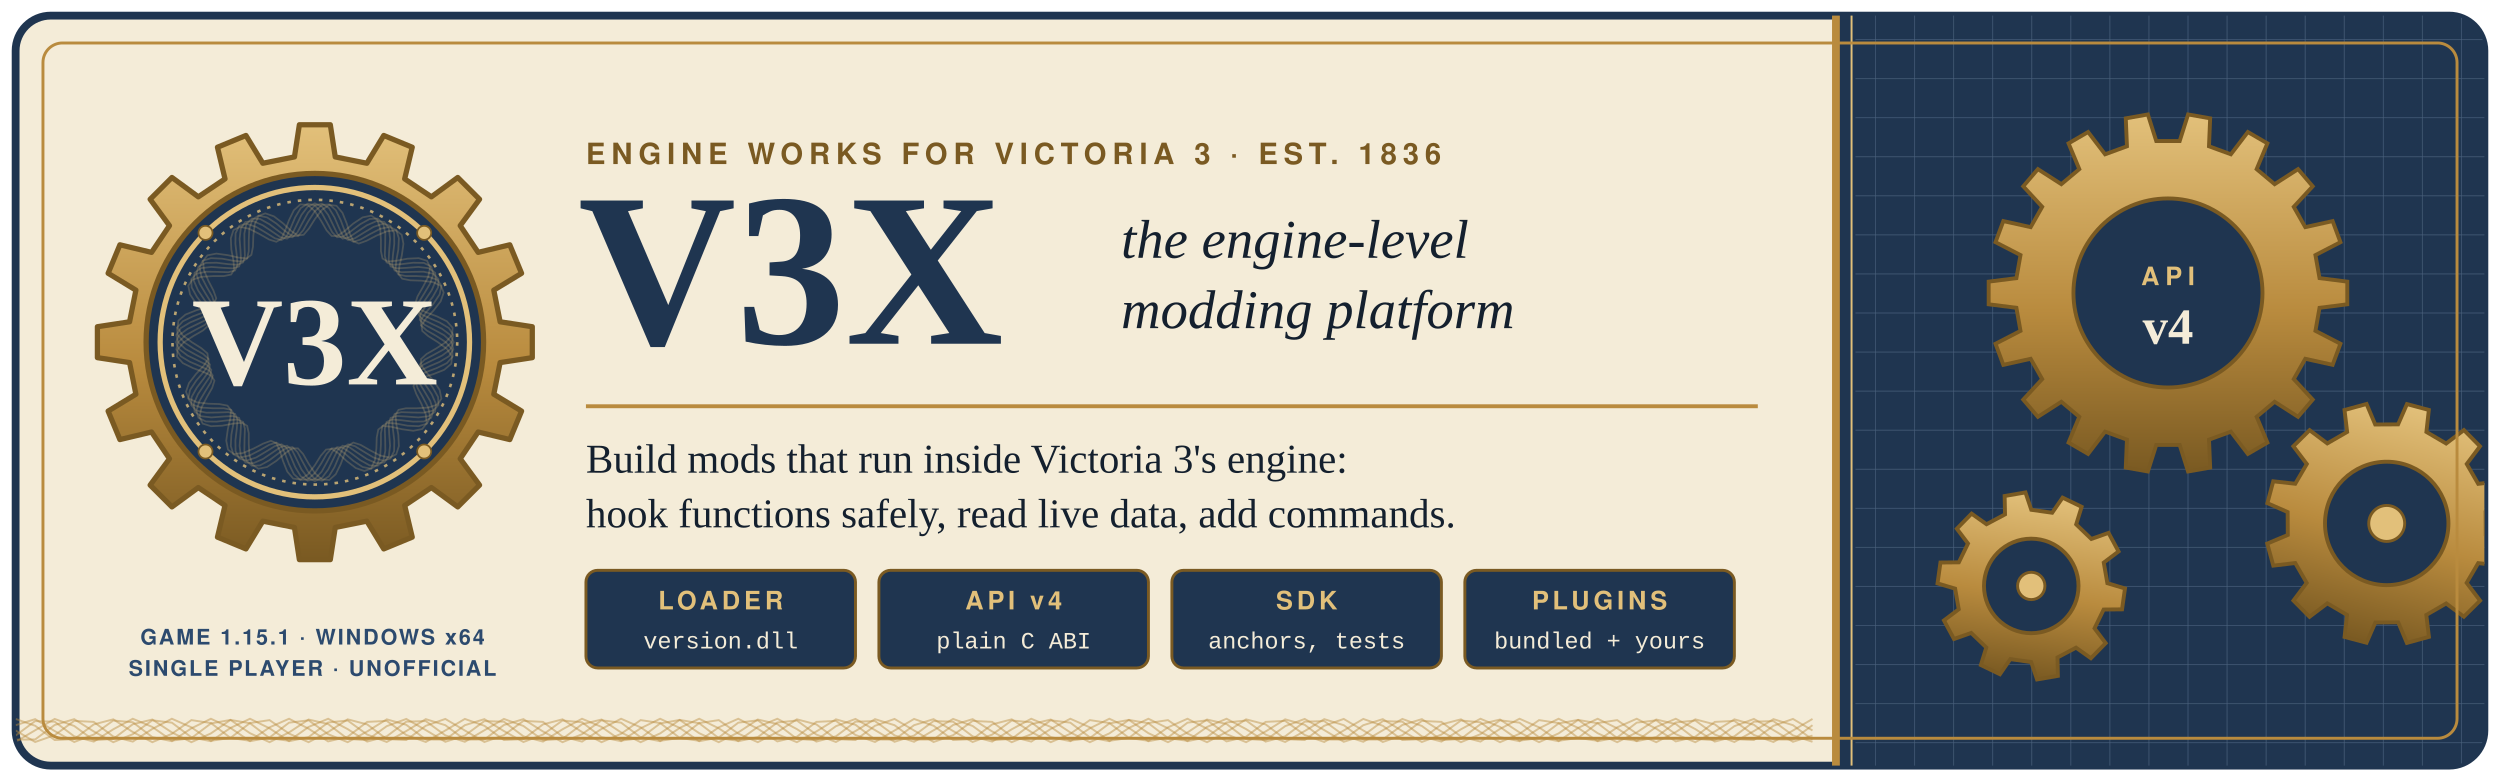
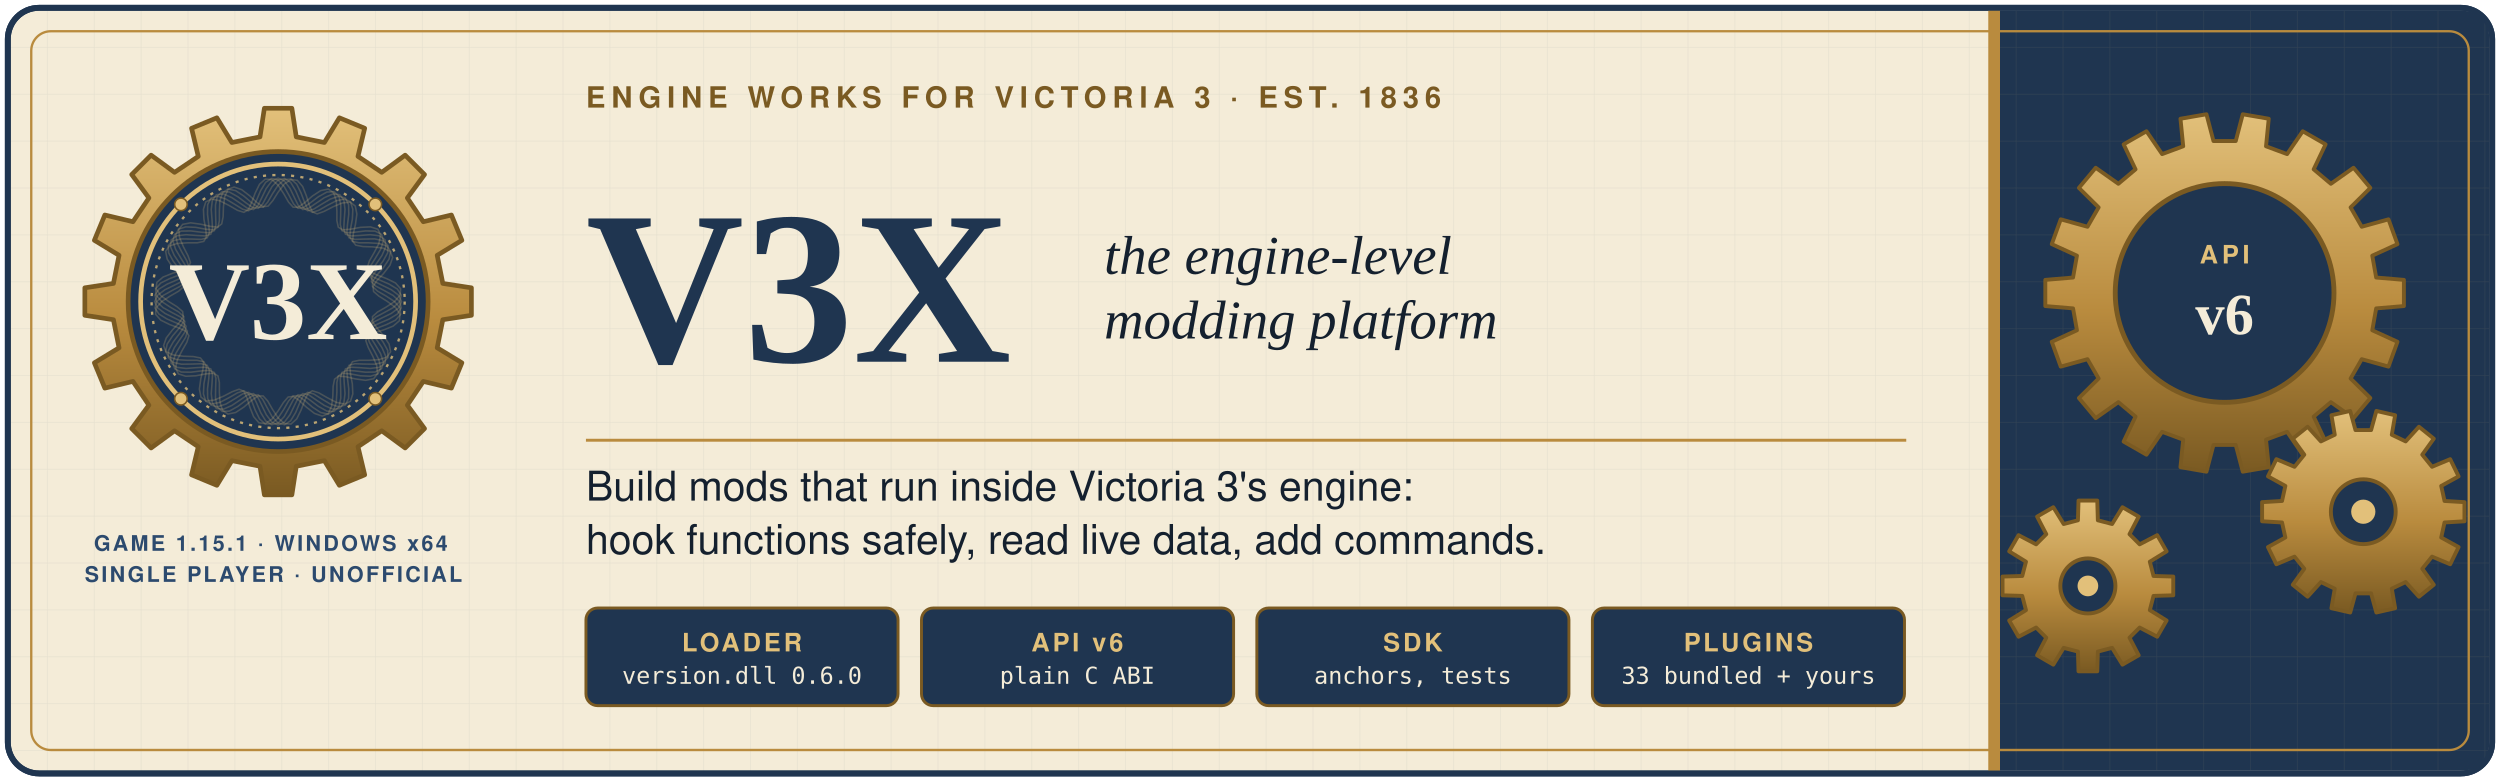
<svg xmlns="http://www.w3.org/2000/svg" viewBox="0 0 1280 400" width="1280" height="400" role="img" aria-labelledby="t d">
  <defs>
    <linearGradient id="brass" x1="0" y1="0" x2="0" y2="1">
      <stop offset="0" stop-color="#e2c07a" />
      <stop offset=".55" stop-color="#b98b3e" />
      <stop offset="1" stop-color="#7a5a22" />
    </linearGradient>
-     <clipPath id="card">
-       <rect x="8" y="8" width="1264" height="384" rx="18" />
-     </clipPath>
-     <pattern id="bp" width="20" height="20" patternUnits="userSpaceOnUse">
-       <path d="M20,0 L0,0 0,20" fill="none" stroke="#9fb7d4" stroke-width=".6" opacity=".35" />
+     <pattern id="grid" width="24" height="24" patternUnits="userSpaceOnUse">
+       <path d="M24,0 L0,0 0,24" fill="none" stroke="#1f3550" stroke-width=".5" opacity=".08" />
    </pattern>
-     <linearGradient id="fade" x1="0" y1="0" x2="1" y2="0">
-       <stop offset="0" stop-color="#1f3550" stop-opacity="0" />
-       <stop offset=".3" stop-color="#1f3550" />
-     </linearGradient>
+     <pattern id="gridL" width="24" height="24" patternUnits="userSpaceOnUse">
+       <path d="M24,0 L0,0 0,24" fill="none" stroke="#e2c07a" stroke-width=".5" opacity=".12" />
+     </pattern>
  </defs>
-   <rect x="8" y="8" width="1264" height="384" rx="18" fill="#f4ecd8" stroke="#1f3550" stroke-width="4" />
-   <g clip-path="url(#card)">
-     <rect x="940" y="8" width="332" height="384" fill="#1f3550" />
-     <line x1="940" y1="8" x2="940" y2="392" stroke="#b98b3e" stroke-width="4" />
-     <line x1="948" y1="8" x2="948" y2="392" stroke="#e2c07a" stroke-width="1" />
-     <rect x="950" y="8" width="322" height="384" fill="url(#bp)" />
-     <g transform="rotate(0 1110 150)">
-       <path d="M1187.6,142.4 L1201.8,144.2 L1201.8,155.8 L1187.6,157.6 L1185.5,169.4 L1198.3,176 L1194.3,186.8 L1180.3,183.7 L1174.4,194.1 L1184.1,204.6 L1176.6,213.4 L1164.6,205.7 L1155.4,213.4 L1160.9,226.6 L1150.9,232.4 L1142.2,221 L1131,225.1 L1131.6,239.4 L1120.3,241.4 L1116,227.8 L1104,227.8 L1099.7,241.4 L1088.4,239.4 L1089,225.1 L1077.8,221 L1069.1,232.4 L1059.1,226.6 L1064.6,213.4 L1055.4,205.7 L1043.4,213.4 L1035.9,204.6 L1045.6,194.1 L1039.7,183.7 L1025.7,186.8 L1021.7,176 L1034.5,169.4 L1032.4,157.6 L1018.2,155.8 L1018.2,144.2 L1032.4,142.4 L1034.5,130.6 L1021.7,124 L1025.7,113.2 L1039.7,116.3 L1045.6,105.9 L1035.9,95.4 L1043.4,86.6 L1055.4,94.3 L1064.6,86.6 L1059.1,73.4 L1069.1,67.6 L1077.8,79 L1089,74.9 L1088.4,60.6 L1099.7,58.6 L1104,72.2 L1116,72.2 L1120.3,58.6 L1131.6,60.6 L1131,74.9 L1142.2,79 L1150.9,67.6 L1160.9,73.4 L1155.4,86.6 L1164.6,94.3 L1176.6,86.6 L1184.1,95.4 L1174.4,105.9 L1180.3,116.3 L1194.3,113.2 L1198.3,124 L1185.5,130.6Z" fill="url(#brass)" stroke="#7a5a22" stroke-width="2" />
-     </g>
-     <circle cx="1110" cy="150" r="48.4" fill="#1f3550" stroke="#7a5a22" stroke-width="2" />
-     <g transform="rotate(15 1222 268)">
-       <path d="M1272.5,260.5 L1283.7,262.2 L1283.7,273.8 L1272.5,275.5 L1269.4,286.8 L1278.4,293.8 L1272.5,303.9 L1262,299.7 L1253.7,308 L1257.9,318.5 L1247.8,324.4 L1240.8,315.4 L1229.5,318.5 L1227.8,329.7 L1216.2,329.7 L1214.5,318.5 L1203.2,315.4 L1196.2,324.4 L1186.1,318.5 L1190.3,308 L1182,299.7 L1171.5,303.9 L1165.6,293.8 L1174.6,286.8 L1171.5,275.5 L1160.3,273.8 L1160.3,262.2 L1171.5,260.5 L1174.6,249.2 L1165.6,242.2 L1171.5,232.1 L1182,236.3 L1190.3,228 L1186.1,217.5 L1196.2,211.6 L1203.2,220.6 L1214.5,217.5 L1216.2,206.3 L1227.8,206.3 L1229.5,217.5 L1240.8,220.6 L1247.8,211.6 L1257.9,217.5 L1253.7,228 L1262,236.3 L1272.5,232.1 L1278.4,242.2 L1269.4,249.2Z" fill="url(#brass)" stroke="#7a5a22" stroke-width="2" />
-     </g>
-     <circle cx="1222" cy="268" r="31.6" fill="#1f3550" stroke="#7a5a22" stroke-width="2" />
-     <circle cx="1222" cy="268" r="9.2" fill="#e2c07a" stroke="#7a5a22" stroke-width="1.5" />
-     <g transform="rotate(8 1040 300)">
-       <path d="M1078.4,293.2 L1087.7,294.6 L1087.7,305.4 L1078.4,306.8 L1075.1,317 L1081.8,323.7 L1075.4,332.4 L1067.1,328.1 L1058.4,334.4 L1059.9,343.7 L1049.6,347 L1045.4,338.6 L1034.6,338.6 L1030.4,347 L1020.1,343.7 L1021.6,334.4 L1012.9,328.1 L1004.6,332.4 L998.2,323.7 L1004.9,317 L1001.6,306.8 L992.3,305.4 L992.3,294.6 L1001.6,293.2 L1004.9,283 L998.2,276.3 L1004.6,267.6 L1012.9,271.9 L1021.6,265.6 L1020.1,256.3 L1030.4,253 L1034.6,261.4 L1045.4,261.4 L1049.6,253 L1059.9,256.3 L1058.4,265.6 L1067.1,271.9 L1075.4,267.6 L1081.8,276.3 L1075.1,283Z" fill="url(#brass)" stroke="#7a5a22" stroke-width="2" />
-     </g>
-     <circle cx="1040" cy="300" r="24.2" fill="#1f3550" stroke="#7a5a22" stroke-width="2" />
-     <circle cx="1040" cy="300" r="7" fill="#e2c07a" stroke="#7a5a22" stroke-width="1.5" />
-     <text x="1110" y="146" font-family="'Segoe UI', Helvetica, Arial, sans-serif" font-size="13" font-weight="bold" fill="#e2c07a" text-anchor="middle" letter-spacing="3">API</text>
-     <text x="1110" y="176" font-family="Georgia, 'Times New Roman', Times, serif" font-size="26" font-weight="bold" fill="#f4ecd8" text-anchor="middle">v4</text>
-     <path d="M8,374 L18,379.9 L28,376.4 L38,369.1 L48,369.6 L58,377.1 L68,379.7 L78,373.2 L88,368 L98,372.4 L108,379.3 L118,377.8 L128,370.2 L138,368.7 L148,375.6 L158,380 L168,374.8 L178,368.3 L188,370.9 L198,378.4 L208,378.9 L218,371.6 L228,368.1 L238,374 L248,379.9 L258,376.4 L268,369.1 L278,369.6 L288,377.1 L298,379.7 L308,373.2 L318,368 L328,372.4 L338,379.3 L348,377.8 L358,370.2 L368,368.7 L378,375.6 L388,380 L398,374.8 L408,368.3 L418,370.9 L428,378.4 L438,378.9 L448,371.6 L458,368.1 L468,374 L478,379.9 L488,376.4 L498,369.1 L508,369.6 L518,377.1 L528,379.7 L538,373.2 L548,368 L558,372.4 L568,379.3 L578,377.8 L588,370.2 L598,368.7 L608,375.6 L618,380 L628,374.8 L638,368.3 L648,370.9 L658,378.4 L668,378.9 L678,371.6 L688,368.1 L698,374 L708,379.9 L718,376.4 L728,369.1 L738,369.6 L748,377.1 L758,379.7 L768,373.2 L778,368 L788,372.4 L798,379.3 L808,377.8 L818,370.2 L828,368.7 L838,375.6 L848,380 L858,374.8 L868,368.3 L878,370.9 L888,378.4 L898,378.9 L908,371.6 L918,368.1 L928,374" fill="none" stroke="#b98b3e" stroke-width="1" opacity=".45" />
-     <path d="M8,378.7 L18,378.6 L28,371.2 L38,368.2 L48,374.5 L58,380 L68,375.9 L78,368.8 L88,370 L98,377.5 L108,379.5 L118,372.7 L128,368 L138,372.9 L148,379.5 L158,377.4 L168,369.9 L178,368.9 L188,376.1 L198,379.9 L208,374.3 L218,368.2 L228,371.3 L238,378.7 L248,378.6 L258,371.2 L268,368.2 L278,374.5 L288,380 L298,375.9 L308,368.8 L318,370 L328,377.5 L338,379.5 L348,372.7 L358,368 L368,372.9 L378,379.5 L388,377.4 L398,369.9 L408,368.9 L418,376.1 L428,379.9 L438,374.3 L448,368.2 L458,371.3 L468,378.7 L478,378.6 L488,371.2 L498,368.2 L508,374.5 L518,380 L528,375.9 L538,368.8 L548,370 L558,377.5 L568,379.5 L578,372.7 L588,368 L598,372.9 L608,379.5 L618,377.4 L628,369.9 L638,368.9 L648,376.1 L658,379.9 L668,374.3 L678,368.2 L688,371.3 L698,378.7 L708,378.6 L718,371.2 L728,368.2 L738,374.5 L748,380 L758,375.9 L768,368.8 L778,370 L788,377.5 L798,379.5 L808,372.7 L818,368 L828,372.9 L838,379.5 L848,377.4 L858,369.9 L868,368.9 L878,376.1 L888,379.9 L898,374.3 L908,368.2 L918,371.3 L928,378.7" fill="none" stroke="#b98b3e" stroke-width="1" opacity=".45" />
-     <path d="M8,379.8 L18,373.9 L28,368.1 L38,371.7 L48,379 L58,378.3 L68,370.8 L78,368.4 L88,375 L98,380 L108,375.5 L118,368.6 L128,370.3 L138,377.9 L148,379.3 L158,372.2 L168,368 L178,373.3 L188,379.7 L198,377 L208,369.5 L218,369.2 L228,376.5 L238,379.8 L248,373.9 L258,368.1 L268,371.7 L278,379 L288,378.3 L298,370.8 L308,368.4 L318,375 L328,380 L338,375.5 L348,368.6 L358,370.3 L368,377.9 L378,379.3 L388,372.2 L398,368 L408,373.3 L418,379.7 L428,377 L438,369.5 L448,369.2 L458,376.5 L468,379.8 L478,373.9 L488,368.1 L498,371.7 L508,379 L518,378.3 L528,370.8 L538,368.4 L548,375 L558,380 L568,375.5 L578,368.6 L588,370.3 L598,377.9 L608,379.3 L618,372.2 L628,368 L638,373.3 L648,379.7 L658,377 L668,369.5 L678,369.2 L688,376.5 L698,379.8 L708,373.9 L718,368.1 L728,371.7 L738,379 L748,378.3 L758,370.8 L768,368.4 L778,375 L788,380 L798,375.5 L808,368.6 L818,370.3 L828,377.9 L838,379.3 L848,372.2 L858,368 L868,373.3 L878,379.7 L888,377 L898,369.5 L908,369.2 L918,376.5 L928,379.8" fill="none" stroke="#b98b3e" stroke-width="1" opacity=".45" />
-     <path d="M8,376.6 L18,369.2 L28,369.5 L38,377 L48,379.7 L58,373.4 L68,368 L78,372.2 L88,379.2 L98,377.9 L108,370.4 L118,368.6 L128,375.4 L138,380 L148,375 L158,368.4 L168,370.7 L178,378.3 L188,379 L198,371.8 L208,368.1 L218,373.8 L228,379.8 L238,376.6 L248,369.2 L258,369.5 L268,377 L278,379.7 L288,373.4 L298,368 L308,372.2 L318,379.2 L328,377.9 L338,370.4 L348,368.6 L358,375.4 L368,380 L378,375 L388,368.4 L398,370.7 L408,378.3 L418,379 L428,371.8 L438,368.1 L448,373.8 L458,379.8 L468,376.6 L478,369.2 L488,369.5 L498,377 L508,379.7 L518,373.4 L528,368 L538,372.2 L548,379.2 L558,377.9 L568,370.4 L578,368.6 L588,375.4 L598,380 L608,375 L618,368.4 L628,370.7 L638,378.3 L648,379 L658,371.8 L668,368.1 L678,373.8 L688,379.8 L698,376.6 L708,369.2 L718,369.5 L728,377 L738,379.7 L748,373.4 L758,368 L768,372.2 L778,379.2 L788,377.9 L798,370.4 L808,368.6 L818,375.4 L828,380 L838,375 L848,368.4 L858,370.7 L868,378.3 L878,379 L888,371.8 L898,368.1 L908,373.8 L918,379.8 L928,376.6" fill="none" stroke="#b98b3e" stroke-width="1" opacity=".45" />
-     <path d="M8,371.3 L18,368.2 L28,374.3 L38,379.9 L48,376.1 L58,368.9 L68,369.8 L78,377.4 L88,379.5 L98,372.9 L108,368 L118,372.7 L128,379.5 L138,377.6 L148,370 L158,368.8 L168,375.9 L178,380 L188,374.5 L198,368.3 L208,371.1 L218,378.6 L228,378.7 L238,371.3 L248,368.2 L258,374.3 L268,379.9 L278,376.1 L288,368.9 L298,369.8 L308,377.4 L318,379.5 L328,372.9 L338,368 L348,372.7 L358,379.5 L368,377.6 L378,370 L388,368.8 L398,375.9 L408,380 L418,374.5 L428,368.3 L438,371.1 L448,378.6 L458,378.7 L468,371.3 L478,368.2 L488,374.3 L498,379.9 L508,376.1 L518,368.9 L528,369.8 L538,377.4 L548,379.5 L558,372.9 L568,368 L578,372.7 L588,379.5 L598,377.6 L608,370 L618,368.8 L628,375.9 L638,380 L648,374.5 L658,368.3 L668,371.1 L678,378.6 L688,378.7 L698,371.3 L708,368.2 L718,374.3 L728,379.9 L738,376.1 L748,368.9 L758,369.8 L768,377.4 L778,379.5 L788,372.9 L798,368 L808,372.7 L818,379.5 L828,377.6 L838,370 L848,368.8 L858,375.9 L868,380 L878,374.5 L888,368.3 L898,371.1 L908,378.6 L918,378.7 L928,371.3" fill="none" stroke="#b98b3e" stroke-width="1" opacity=".45" />
-     <path d="M8,368.1 L18,371.6 L28,378.9 L38,378.4 L48,370.9 L58,368.3 L68,374.8 L78,380 L88,375.7 L98,368.7 L108,370.2 L118,377.8 L128,379.3 L138,372.4 L148,368 L158,373.1 L168,379.6 L178,377.2 L188,369.6 L198,369.1 L208,376.3 L218,379.9 L228,374 L238,368.1 L248,371.6 L258,378.9 L268,378.4 L278,370.9 L288,368.3 L298,374.8 L308,380 L318,375.7 L328,368.7 L338,370.2 L348,377.8 L358,379.3 L368,372.4 L378,368 L388,373.1 L398,379.6 L408,377.2 L418,369.6 L428,369.1 L438,376.3 L448,379.9 L458,374 L468,368.1 L478,371.6 L488,378.9 L498,378.4 L508,370.9 L518,368.3 L528,374.8 L538,380 L548,375.7 L558,368.7 L568,370.2 L578,377.8 L588,379.3 L598,372.4 L608,368 L618,373.1 L628,379.6 L638,377.2 L648,369.6 L658,369.1 L668,376.3 L678,379.9 L688,374 L698,368.1 L708,371.6 L718,378.9 L728,378.4 L738,370.9 L748,368.3 L758,374.8 L768,380 L778,375.7 L788,368.7 L798,370.2 L808,377.8 L818,379.3 L828,372.4 L838,368 L848,373.1 L858,379.6 L868,377.2 L878,369.6 L888,369.1 L898,376.3 L908,379.9 L918,374 L928,368.1" fill="none" stroke="#b98b3e" stroke-width="1" opacity=".45" />
-   </g>
-   <rect x="22" y="22" width="1236" height="356" rx="10" fill="none" stroke="#b98b3e" stroke-width="1.5" />
-   <g transform="translate(46,60) scale(0.9)">
+   <rect x="4" y="4" width="1272" height="392" rx="16" fill="#f4ecd8" stroke="#1f3550" stroke-width="3" />
+   <rect x="4" y="4" width="1272" height="392" rx="16" fill="url(#grid)" />
+   <path d="M1024,5.5 L1260,5.5 Q1274.5,5.5 1274.5,20 L1274.5,380 Q1274.5,394.5 1260,394.5 L1024,394.5 Z" fill="#1f3550" />
+   <path d="M1024,5.5 L1260,5.5 Q1274.5,5.5 1274.5,20 L1274.5,380 Q1274.5,394.5 1260,394.5 L1024,394.5 Z" fill="url(#gridL)" />
+   <rect x="1018" y="5" width="6" height="390" fill="#b98b3e" />
+   <rect x="16" y="16" width="1248" height="368" rx="10" fill="none" stroke="#b98b3e" stroke-width="1.2" />
+   <rect x="4" y="4" width="1272" height="392" rx="16" fill="none" stroke="#1f3550" stroke-width="3" />
+   <g transform="translate(40,52) scale(0.8)">
    <path d="M233.4,116.4 L251.7,119.2 L251.7,136.8 L233.4,139.6 L229.8,157.6 L245.6,167.2 L238.9,183.4 L220.9,179.1 L210.7,194.3 L221.7,209.3 L209.3,221.7 L194.3,210.7 L179.1,220.9 L183.4,238.9 L167.2,245.6 L157.6,229.8 L139.6,233.4 L136.8,251.7 L119.2,251.7 L116.4,233.4 L98.4,229.8 L88.8,245.6 L72.6,238.9 L76.9,220.9 L61.7,210.7 L46.7,221.7 L34.3,209.3 L45.3,194.3 L35.1,179.1 L17.1,183.4 L10.4,167.2 L26.2,157.6 L22.6,139.6 L4.3,136.8 L4.3,119.2 L22.6,116.4 L26.2,98.4 L10.4,88.8 L17.1,72.6 L35.1,76.9 L45.3,61.7 L34.3,46.7 L46.7,34.3 L61.7,45.3 L76.9,35.1 L72.6,17.1 L88.8,10.4 L98.4,26.2 L116.4,22.6 L119.2,4.3 L136.8,4.3 L139.6,22.6 L157.6,26.2 L167.2,10.4 L183.4,17.1 L179.1,35.1 L194.3,45.3 L209.3,34.3 L221.7,46.7 L210.7,61.7 L220.9,76.9 L238.9,72.6 L245.6,88.8 L229.8,98.4Z" fill="url(#brass)" stroke="#7a5a22" stroke-width="3" stroke-linejoin="round" />
    <circle cx="128" cy="128" r="96" fill="#1f3550" stroke="#7a5a22" stroke-width="3" />
    <path d="M198,128 L203.2,131.9 L206.1,136.2 L205.6,140.3 L201.6,143.7 L195.6,146.1 L189.5,148 L185.4,150 L184.1,153 L185.7,157.4 L188.6,163 L191.1,169 L191.6,174.2 L189.1,177.4 L184,178.4 L177.5,177.5 L171.3,176.1 L166.7,175.7 L164.1,177.7 L163.2,182.3 L163,188.6 L162.2,195.1 L160,199.8 L156.2,201.3 L151.3,199.6 L146.1,195.6 L141.5,191.3 L137.6,188.7 L134.4,189.1 L131.4,192.6 L128,198 L124.1,203.2 L119.8,206.1 L115.7,205.6 L112.3,201.6 L109.9,195.6 L108,189.5 L106,185.4 L103,184.1 L98.6,185.7 L93,188.6 L87,191.1 L81.8,191.6 L78.6,189.1 L77.6,184 L78.5,177.5 L79.9,171.3 L80.3,166.7 L78.3,164.1 L73.7,163.2 L67.4,163 L60.9,162.2 L56.2,160 L54.7,156.2 L56.4,151.3 L60.4,146.1 L64.7,141.5 L67.3,137.6 L66.9,134.4 L63.4,131.4 L58,128 L52.8,124.1 L49.9,119.8 L50.4,115.7 L54.4,112.3 L60.4,109.9 L66.5,108 L70.6,106 L71.9,103 L70.3,98.6 L67.4,93 L64.9,87 L64.4,81.8 L66.9,78.6 L72,77.6 L78.5,78.5 L84.7,79.9 L89.3,80.3 L91.9,78.3 L92.8,73.7 L93,67.4 L93.8,60.9 L96,56.2 L99.8,54.7 L104.7,56.4 L109.9,60.4 L114.5,64.7 L118.4,67.3 L121.6,66.9 L124.6,63.4 L128,58 L131.9,52.8 L136.2,49.9 L140.3,50.4 L143.7,54.4 L146.1,60.4 L148,66.5 L150,70.6 L153,71.9 L157.4,70.3 L163,67.4 L169,64.9 L174.2,64.4 L177.4,66.9 L178.4,72 L177.5,78.5 L176.1,84.7 L175.7,89.3 L177.7,91.9 L182.3,92.8 L188.6,93 L195.1,93.8 L199.8,96 L201.3,99.8 L199.6,104.7 L195.6,109.9 L191.3,114.5 L188.7,118.4 L189.1,121.6 L192.6,124.6 L198,128Z" fill="none" stroke="#e2c07a" stroke-width="1" opacity=".22" />
    <path d="M202.5,128 L206.1,132.1 L206.4,136.2 L203.1,139.9 L197.4,142.7 L191.3,145 L186.8,147.1 L185.1,149.9 L186.4,154 L189.5,159.4 L192.5,165.2 L193.6,170.6 L191.8,174.3 L187.1,175.8 L180.7,175.5 L174.3,174.3 L169.3,173.9 L166.5,175.6 L165.6,179.8 L165.6,185.9 L165.2,192.5 L163.5,197.7 L160.1,200 L155.2,199 L149.9,195.5 L145,191.3 L140.8,188.4 L137.6,188.4 L134.7,191.6 L131.6,197 L128,202.5 L123.9,206.1 L119.8,206.4 L116.1,203.1 L113.3,197.4 L111,191.3 L108.9,186.8 L106.1,185.1 L102,186.4 L96.6,189.5 L90.8,192.5 L85.4,193.6 L81.7,191.8 L80.2,187.1 L80.5,180.7 L81.7,174.3 L82.1,169.3 L80.4,166.5 L76.2,165.6 L70.1,165.6 L63.5,165.2 L58.3,163.5 L56,160.1 L57,155.2 L60.5,149.9 L64.7,145 L67.6,140.8 L67.6,137.6 L64.4,134.7 L59,131.6 L53.5,128 L49.9,123.9 L49.6,119.8 L52.9,116.1 L58.6,113.3 L64.7,111 L69.2,108.9 L70.9,106.1 L69.6,102 L66.5,96.6 L63.5,90.8 L62.4,85.4 L64.2,81.7 L68.9,80.2 L75.3,80.5 L81.7,81.7 L86.7,82.1 L89.5,80.4 L90.4,76.2 L90.4,70.1 L90.7,63.5 L92.5,58.3 L95.9,56 L100.8,57 L106.1,60.5 L111,64.7 L115.2,67.6 L118.4,67.6 L121.3,64.4 L124.4,59 L128,53.5 L132.1,49.9 L136.2,49.6 L139.9,52.9 L142.7,58.6 L145,64.7 L147.1,69.2 L149.9,70.9 L154,69.6 L159.4,66.5 L165.2,63.5 L170.6,62.4 L174.3,64.2 L175.8,68.9 L175.5,75.3 L174.3,81.7 L173.9,86.7 L175.6,89.5 L179.8,90.4 L185.9,90.4 L192.5,90.8 L197.7,92.5 L200,95.9 L199,100.8 L195.5,106.1 L191.3,111 L188.4,115.2 L188.4,118.4 L191.6,121.3 L197,124.4 L202.5,128Z" fill="none" stroke="#e2c07a" stroke-width="1" opacity=".22" />
    <path d="M205.8,128 L206.8,132.1 L204.3,136 L199,139.2 L192.9,141.8 L188.1,144.1 L186.1,146.9 L187.1,150.7 L190.2,155.7 L193.6,161.4 L195.4,166.9 L194.2,171 L190,173.1 L183.9,173.2 L177.3,172.4 L172,172 L168.8,173.4 L167.8,177.2 L168,183.1 L168.1,189.8 L166.9,195.4 L163.8,198.3 L159.2,198.1 L153.8,195.1 L148.5,191.1 L144.1,188.1 L140.7,187.7 L137.9,190.5 L135.1,195.8 L131.9,201.6 L128,205.8 L123.9,206.8 L120,204.3 L116.8,199 L114.2,192.9 L111.9,188.1 L109.1,186.1 L105.3,187.1 L100.3,190.2 L94.6,193.6 L89.1,195.4 L85,194.2 L82.9,190 L82.8,183.9 L83.6,177.3 L84,172 L82.6,168.8 L78.8,167.8 L72.9,168 L66.2,168.1 L60.6,166.9 L57.7,163.8 L57.9,159.2 L60.9,153.8 L64.9,148.5 L67.9,144.1 L68.3,140.7 L65.5,137.9 L60.2,135.1 L54.4,131.9 L50.2,128 L49.2,123.9 L51.7,120 L57,116.8 L63.1,114.2 L67.9,111.9 L69.9,109.1 L68.9,105.3 L65.8,100.3 L62.4,94.6 L60.6,89.1 L61.8,85 L66,82.9 L72.1,82.8 L78.7,83.6 L84,84 L87.2,82.6 L88.2,78.8 L88,72.9 L87.9,66.2 L89.1,60.6 L92.2,57.7 L96.8,57.9 L102.2,60.9 L107.5,64.9 L111.9,67.9 L115.3,68.3 L118.1,65.5 L120.9,60.2 L124.1,54.4 L128,50.2 L132.1,49.2 L136,51.7 L139.2,57 L141.8,63.1 L144.1,67.9 L146.9,69.9 L150.7,68.9 L155.7,65.8 L161.4,62.4 L166.9,60.6 L171,61.8 L173.1,66 L173.2,72.1 L172.4,78.7 L172,84 L173.4,87.2 L177.2,88.2 L183.1,88 L189.8,87.9 L195.4,89.1 L198.3,92.2 L198.1,96.8 L195.1,102.2 L191.1,107.5 L188.1,111.9 L187.7,115.3 L190.5,118.1 L195.8,120.9 L201.6,124.1 L205.8,128Z" fill="none" stroke="#e2c07a" stroke-width="1" opacity=".22" />
    <path d="M207,128 L205.2,132 L200.4,135.6 L194.4,138.5 L189.3,141 L186.9,143.8 L187.6,147.4 L190.8,152.1 L194.5,157.6 L196.9,163.1 L196.4,167.5 L192.8,170.1 L186.9,170.8 L180.2,170.3 L174.6,170 L171.1,171.1 L170,174.6 L170.3,180.2 L170.8,186.9 L170.1,192.8 L167.5,196.4 L163.1,196.9 L157.6,194.5 L152.1,190.8 L147.4,187.6 L143.8,186.9 L141,189.3 L138.5,194.4 L135.6,200.4 L132,205.2 L128,207 L124,205.2 L120.4,200.4 L117.5,194.4 L115,189.3 L112.2,186.9 L108.6,187.6 L103.9,190.8 L98.4,194.5 L92.9,196.9 L88.5,196.4 L85.9,192.8 L85.2,186.9 L85.7,180.2 L86,174.6 L84.9,171.1 L81.4,170 L75.8,170.3 L69.1,170.8 L63.2,170.1 L59.6,167.5 L59.1,163.1 L61.5,157.6 L65.2,152.1 L68.4,147.4 L69.1,143.8 L66.7,141 L61.6,138.5 L55.6,135.6 L50.8,132 L49,128 L50.8,124 L55.6,120.4 L61.6,117.5 L66.7,115 L69.1,112.2 L68.4,108.6 L65.2,103.9 L61.5,98.4 L59.1,92.9 L59.6,88.5 L63.2,85.9 L69.1,85.2 L75.8,85.7 L81.4,86 L84.9,84.9 L86,81.4 L85.7,75.8 L85.2,69.1 L85.9,63.2 L88.5,59.6 L92.9,59.1 L98.4,61.5 L103.9,65.2 L108.6,68.4 L112.2,69.1 L115,66.7 L117.5,61.6 L120.4,55.6 L124,50.8 L128,49 L132,50.8 L135.6,55.6 L138.5,61.6 L141,66.7 L143.8,69.1 L147.4,68.4 L152.1,65.2 L157.6,61.5 L163.1,59.1 L167.5,59.6 L170.1,63.2 L170.8,69.1 L170.3,75.8 L170,81.4 L171.1,84.9 L174.6,86 L180.2,85.7 L186.9,85.2 L192.8,85.9 L196.4,88.5 L196.9,92.9 L194.5,98.4 L190.8,103.9 L187.6,108.6 L186.9,112.2 L189.3,115 L194.4,117.5 L200.4,120.4 L205.2,124 L207,128Z" fill="none" stroke="#e2c07a" stroke-width="1" opacity=".22" />
    <path d="M205.8,128 L201.6,131.9 L195.8,135.1 L190.5,137.9 L187.7,140.7 L188.1,144.1 L191.1,148.5 L195.1,153.8 L198.1,159.2 L198.3,163.8 L195.4,166.9 L189.8,168.1 L183.1,168 L177.2,167.8 L173.4,168.8 L172,172 L172.4,177.3 L173.2,183.9 L173.1,190 L171,194.2 L166.9,195.4 L161.4,193.6 L155.7,190.2 L150.7,187.1 L146.9,186.1 L144.1,188.1 L141.8,192.9 L139.2,199 L136,204.3 L132.1,206.8 L128,205.8 L124.1,201.6 L120.9,195.8 L118.1,190.5 L115.3,187.7 L111.9,188.1 L107.5,191.1 L102.2,195.1 L96.8,198.1 L92.2,198.3 L89.1,195.4 L87.9,189.8 L88,183.1 L88.2,177.2 L87.2,173.4 L84,172 L78.7,172.4 L72.1,173.2 L66,173.1 L61.8,171 L60.6,166.9 L62.4,161.4 L65.8,155.7 L68.9,150.7 L69.9,146.9 L67.9,144.1 L63.1,141.8 L57,139.2 L51.7,136 L49.2,132.1 L50.2,128 L54.4,124.1 L60.2,120.9 L65.5,118.1 L68.3,115.3 L67.9,111.9 L64.9,107.5 L60.9,102.2 L57.9,96.8 L57.7,92.2 L60.6,89.1 L66.2,87.9 L72.9,88 L78.8,88.2 L82.6,87.2 L84,84 L83.6,78.7 L82.8,72.1 L82.9,66 L85,61.8 L89.1,60.6 L94.6,62.4 L100.3,65.8 L105.3,68.9 L109.1,69.9 L111.9,67.9 L114.2,63.1 L116.8,57 L120,51.7 L123.9,49.2 L128,50.2 L131.9,54.4 L135.1,60.2 L137.9,65.5 L140.7,68.3 L144.1,67.9 L148.5,64.9 L153.8,60.9 L159.2,57.9 L163.8,57.7 L166.9,60.6 L168.1,66.2 L168,72.9 L167.8,78.8 L168.8,82.6 L172,84 L177.3,83.6 L183.9,82.8 L190,82.9 L194.2,85 L195.4,89.1 L193.6,94.6 L190.2,100.3 L187.1,105.3 L186.1,109.1 L188.1,111.9 L192.9,114.2 L199,116.8 L204.3,120 L206.8,123.9 L205.8,128Z" fill="none" stroke="#e2c07a" stroke-width="1" opacity=".22" />
    <path d="M202.5,128 L197,131.6 L191.6,134.7 L188.4,137.6 L188.4,140.8 L191.3,145 L195.5,149.9 L199,155.2 L200,160.1 L197.7,163.5 L192.5,165.2 L185.9,165.6 L179.8,165.6 L175.6,166.5 L173.9,169.3 L174.3,174.3 L175.5,180.7 L175.8,187.1 L174.3,191.8 L170.6,193.6 L165.2,192.5 L159.4,189.5 L154,186.4 L149.9,185.1 L147.1,186.8 L145,191.3 L142.7,197.4 L139.9,203.1 L136.2,206.4 L132.1,206.1 L128,202.5 L124.4,197 L121.3,191.6 L118.4,188.4 L115.2,188.4 L111,191.3 L106.1,195.5 L100.8,199 L95.9,200 L92.5,197.7 L90.8,192.5 L90.4,185.9 L90.4,179.8 L89.5,175.6 L86.7,173.9 L81.7,174.3 L75.3,175.5 L68.9,175.8 L64.2,174.3 L62.4,170.6 L63.5,165.2 L66.5,159.4 L69.6,154 L70.9,149.9 L69.2,147.1 L64.7,145 L58.6,142.7 L52.9,139.9 L49.6,136.2 L49.9,132.1 L53.5,128 L59,124.4 L64.4,121.3 L67.6,118.4 L67.6,115.2 L64.7,111 L60.5,106.1 L57,100.8 L56,95.9 L58.3,92.5 L63.5,90.8 L70.1,90.4 L76.2,90.4 L80.4,89.5 L82.1,86.7 L81.7,81.7 L80.5,75.3 L80.2,68.9 L81.7,64.2 L85.4,62.4 L90.7,63.5 L96.6,66.5 L102,69.6 L106.1,70.9 L108.9,69.2 L111,64.7 L113.3,58.6 L116.1,52.9 L119.8,49.6 L123.9,49.9 L128,53.5 L131.6,59 L134.7,64.4 L137.6,67.6 L140.8,67.6 L145,64.7 L149.9,60.5 L155.2,57 L160.1,56 L163.5,58.3 L165.2,63.5 L165.6,70.1 L165.6,76.2 L166.5,80.4 L169.3,82.1 L174.3,81.7 L180.7,80.5 L187.1,80.2 L191.8,81.7 L193.6,85.4 L192.5,90.8 L189.5,96.6 L186.4,102 L185.1,106.1 L186.8,108.9 L191.3,111 L197.4,113.3 L203.1,116.1 L206.4,119.8 L206.1,123.9 L202.5,128Z" fill="none" stroke="#e2c07a" stroke-width="1" opacity=".22" />
    <circle cx="128" cy="128" r="88" fill="none" stroke="#e2c07a" stroke-width="3" />
    <circle cx="128" cy="128" r="81" fill="none" stroke="#e2c07a" stroke-width="1.5" stroke-dasharray="2 4" opacity=".8" />
    <text x="128" y="152" font-family="Georgia, 'Times New Roman', Times, serif" font-size="72" font-weight="bold" fill="#f4ecd8" text-anchor="middle" textLength="150" lengthAdjust="spacingAndGlyphs">V3X</text>
    <circle cx="190.2" cy="190.2" r="4" fill="#e2c07a" stroke="#7a5a22" stroke-width="1" />
    <circle cx="65.8" cy="190.2" r="4" fill="#e2c07a" stroke="#7a5a22" stroke-width="1" />
    <circle cx="65.8" cy="65.8" r="4" fill="#e2c07a" stroke="#7a5a22" stroke-width="1" />
    <circle cx="190.2" cy="65.8" r="4" fill="#e2c07a" stroke="#7a5a22" stroke-width="1" />
  </g>
-   <text x="300" y="84" font-family="'Segoe UI', Helvetica, Arial, sans-serif" font-size="15" font-weight="bold" fill="#7a5a22" text-anchor="start" letter-spacing="3">ENGINE WORKS FOR VICTORIA 3  ·  EST. 1836</text>
-   <text x="296" y="176" font-family="Georgia, 'Times New Roman', Times, serif" font-size="112" font-weight="bold" fill="#1f3550" text-anchor="start" textLength="250" lengthAdjust="spacingAndGlyphs">V3X</text>
-   <text x="574" y="132" font-family="Georgia, 'Times New Roman', Times, serif" font-size="28" font-weight="normal" fill="#14202e" text-anchor="start" font-style="italic">the engine-level</text>
-   <text x="574" y="168" font-family="Georgia, 'Times New Roman', Times, serif" font-size="28" font-weight="normal" fill="#14202e" text-anchor="start" font-style="italic">modding platform</text>
-   <line x1="300" y1="208" x2="900" y2="208" stroke="#b98b3e" stroke-width="2" />
-   <text x="300" y="242" font-family="Georgia, 'Times New Roman', Times, serif" font-size="21" font-weight="normal" fill="#14202e" text-anchor="start">Build mods that run inside Victoria 3's engine:</text>
-   <text x="300" y="270" font-family="Georgia, 'Times New Roman', Times, serif" font-size="21" font-weight="normal" fill="#14202e" text-anchor="start">hook functions safely, read live data, add commands.</text>
-   <rect x="300" y="292" width="138" height="50" rx="6" fill="#1f3550" stroke="#7a5a22" stroke-width="1.5" />
-   <text x="369" y="312" font-family="'Segoe UI', Helvetica, Arial, sans-serif" font-size="13" font-weight="bold" fill="#e2c07a" text-anchor="middle" letter-spacing="2">LOADER</text>
-   <text x="369" y="332" font-family="Consolas, 'Courier New', monospace" font-size="12" font-weight="normal" fill="#f4ecd8" text-anchor="middle">version.dll</text>
-   <rect x="450" y="292" width="138" height="50" rx="6" fill="#1f3550" stroke="#7a5a22" stroke-width="1.5" />
-   <text x="519" y="312" font-family="'Segoe UI', Helvetica, Arial, sans-serif" font-size="13" font-weight="bold" fill="#e2c07a" text-anchor="middle" letter-spacing="2">API v4</text>
-   <text x="519" y="332" font-family="Consolas, 'Courier New', monospace" font-size="12" font-weight="normal" fill="#f4ecd8" text-anchor="middle">plain C ABI</text>
-   <rect x="600" y="292" width="138" height="50" rx="6" fill="#1f3550" stroke="#7a5a22" stroke-width="1.5" />
-   <text x="669" y="312" font-family="'Segoe UI', Helvetica, Arial, sans-serif" font-size="13" font-weight="bold" fill="#e2c07a" text-anchor="middle" letter-spacing="2">SDK</text>
-   <text x="669" y="332" font-family="Consolas, 'Courier New', monospace" font-size="12" font-weight="normal" fill="#f4ecd8" text-anchor="middle">anchors, tests</text>
-   <rect x="750" y="292" width="138" height="50" rx="6" fill="#1f3550" stroke="#7a5a22" stroke-width="1.5" />
-   <text x="819" y="312" font-family="'Segoe UI', Helvetica, Arial, sans-serif" font-size="13" font-weight="bold" fill="#e2c07a" text-anchor="middle" letter-spacing="2">PLUGINS</text>
-   <text x="819" y="332" font-family="Consolas, 'Courier New', monospace" font-size="12" font-weight="normal" fill="#f4ecd8" text-anchor="middle">bundled + yours</text>
-   <text x="160" y="330" font-family="'Segoe UI', Helvetica, Arial, sans-serif" font-size="11" font-weight="bold" fill="#2c4a6e" text-anchor="middle" letter-spacing="1">GAME 1.15.1 · WINDOWS x64</text>
-   <text x="160" y="346" font-family="'Segoe UI', Helvetica, Arial, sans-serif" font-size="11" font-weight="bold" fill="#2c4a6e" text-anchor="middle" letter-spacing="1">SINGLE PLAYER · UNOFFICIAL</text>
+   <text text-anchor="middle" font-size="11">
+     <tspan x="140" y="282" font-family="'Segoe UI', Helvetica, Arial, sans-serif" font-size="11" fill="#2c4a6e" font-weight="bold" letter-spacing="1.2">GAME 1.15.1 · WINDOWS x64</tspan>
+     <tspan x="140" y="297.9" font-family="'Segoe UI', Helvetica, Arial, sans-serif" font-size="11" fill="#2c4a6e" font-weight="bold" letter-spacing="1.2">SINGLE PLAYER · UNOFFICIAL</tspan>
+   </text>
+   <text text-anchor="start" font-size="15">
+     <tspan x="300" y="55.1" font-family="'Segoe UI', Helvetica, Arial, sans-serif" font-size="15" fill="#7a5a22" font-weight="bold" letter-spacing="3">ENGINE WORKS FOR VICTORIA 3 · EST. 1836</tspan>
+   </text>
+   <text text-anchor="start" font-size="112">
+     <tspan x="300" y="185.2" font-family="Georgia, 'Times New Roman', Times, serif" font-size="112" fill="#1f3550" font-weight="bold">V3X</tspan>
+   </text>
+   <text text-anchor="start" font-size="28">
+     <tspan x="565.3" y="140.2" font-family="Georgia, 'Times New Roman', Times, serif" font-size="28" fill="#14202e" font-style="italic">the engine-level</tspan>
+     <tspan x="565.3" y="173.3" font-family="Georgia, 'Times New Roman', Times, serif" font-size="28" fill="#14202e" font-style="italic">modding platform</tspan>
+   </text>
+   <line x1="300" y1="225.4" x2="976" y2="225.4" stroke="#b98b3e" stroke-width="1.5" />
+   <text text-anchor="start" font-size="21">
+     <tspan x="300" y="256.3" font-family="'Segoe UI', Helvetica, Arial, sans-serif" font-size="21" fill="#14202e">Build mods that run inside Victoria 3's engine:</tspan>
+     <tspan x="300" y="283.6" font-family="'Segoe UI', Helvetica, Arial, sans-serif" font-size="21" fill="#14202e">hook functions safely, read live data, add commands.</tspan>
+   </text>
+   <rect data-id="b1" x="300" y="311.3" width="159.8" height="50" rx="6" fill="#1f3550" stroke="#7a5a22" stroke-width="1.5" />
+   <text data-box="b1" text-anchor="middle" font-size="13">
+     <tspan x="379.9" y="333.5" font-family="'Segoe UI', Helvetica, Arial, sans-serif" font-size="13" fill="#e2c07a" font-weight="bold" letter-spacing="1.5">LOADER</tspan>
+   </text>
+   <text data-box="b1" text-anchor="middle" font-size="12">
+     <tspan x="379.9" y="350.1" font-family="Consolas, Menlo, 'DejaVu Sans Mono', monospace" font-size="12" fill="#f4ecd8">version.dll 0.6.0</tspan>
+   </text>
+   <rect data-id="b2" x="471.8" y="311.3" width="159.8" height="50" rx="6" fill="#1f3550" stroke="#7a5a22" stroke-width="1.5" />
+   <text data-box="b2" text-anchor="middle" font-size="13">
+     <tspan x="551.6" y="333.5" font-family="'Segoe UI', Helvetica, Arial, sans-serif" font-size="13" fill="#e2c07a" font-weight="bold" letter-spacing="1.5">API v6</tspan>
+   </text>
+   <text data-box="b2" text-anchor="middle" font-size="12">
+     <tspan x="551.6" y="350.1" font-family="Consolas, Menlo, 'DejaVu Sans Mono', monospace" font-size="12" fill="#f4ecd8">plain C ABI</tspan>
+   </text>
+   <rect data-id="b3" x="643.5" y="311.3" width="159.8" height="50" rx="6" fill="#1f3550" stroke="#7a5a22" stroke-width="1.5" />
+   <text data-box="b3" text-anchor="middle" font-size="13">
+     <tspan x="723.4" y="333.5" font-family="'Segoe UI', Helvetica, Arial, sans-serif" font-size="13" fill="#e2c07a" font-weight="bold" letter-spacing="1.5">SDK</tspan>
+   </text>
+   <text data-box="b3" text-anchor="middle" font-size="12">
+     <tspan x="723.4" y="350.1" font-family="Consolas, Menlo, 'DejaVu Sans Mono', monospace" font-size="12" fill="#f4ecd8">anchors, tests</tspan>
+   </text>
+   <rect data-id="b4" x="815.3" y="311.3" width="159.8" height="50" rx="6" fill="#1f3550" stroke="#7a5a22" stroke-width="1.5" />
+   <text data-box="b4" text-anchor="middle" font-size="13">
+     <tspan x="895.2" y="333.5" font-family="'Segoe UI', Helvetica, Arial, sans-serif" font-size="13" fill="#e2c07a" font-weight="bold" letter-spacing="1.5">PLUGINS</tspan>
+   </text>
+   <text data-box="b4" text-anchor="middle" font-size="12">
+     <tspan x="895.2" y="350.1" font-family="Consolas, Menlo, 'DejaVu Sans Mono', monospace" font-size="12" fill="#f4ecd8">33 bundled + yours</tspan>
+   </text>
+   <path d="M1216.6,142.1 L1230.8,143.3 L1230.8,156.7 L1216.6,157.9 L1214.6,169.1 L1227.5,175 L1222.9,187.7 L1209.2,183.9 L1203.5,193.8 L1213.6,203.8 L1205,214.1 L1193.4,205.9 L1184.6,213.3 L1190.7,226.1 L1179,232.8 L1171,221.1 L1160.2,225.1 L1161.6,239.2 L1148.3,241.5 L1144.7,227.8 L1133.3,227.8 L1129.7,241.5 L1116.4,239.2 L1117.8,225.1 L1107,221.1 L1099,232.8 L1087.3,226.1 L1093.4,213.3 L1084.6,205.9 L1073,214.1 L1064.4,203.8 L1074.5,193.8 L1068.8,183.9 L1055.1,187.7 L1050.5,175 L1063.4,169.1 L1061.4,157.9 L1047.2,156.7 L1047.2,143.3 L1061.4,142.1 L1063.4,130.9 L1050.5,125 L1055.1,112.3 L1068.8,116.1 L1074.5,106.2 L1064.4,96.2 L1073,85.9 L1084.6,94.1 L1093.4,86.7 L1087.3,73.9 L1099,67.2 L1107,78.9 L1117.8,74.9 L1116.4,60.8 L1129.7,58.5 L1133.3,72.2 L1144.7,72.2 L1148.3,58.5 L1161.6,60.8 L1160.2,74.9 L1171,78.9 L1179,67.2 L1190.7,73.9 L1184.6,86.7 L1193.4,94.1 L1205,85.9 L1213.6,96.2 L1203.5,106.2 L1209.2,116.1 L1222.9,112.3 L1227.5,125 L1214.6,130.9Z" fill="url(#brass)" stroke="#7a5a22" stroke-width="2" stroke-linejoin="round" />
+   <rect data-id="b5" x="1083" y="94" width="112" height="112" rx="56" fill="#1f3550" stroke="#7a5a22" stroke-width="2.5" />
+   <text data-box="b5" text-anchor="middle" font-size="13">
+     <tspan x="1139" y="134.9" font-family="'Segoe UI', Helvetica, Arial, sans-serif" font-size="13" fill="#e2c07a" font-weight="bold" letter-spacing="2">API</tspan>
+   </text>
+   <text data-box="b5" text-anchor="middle" font-size="30">
+     <tspan x="1139" y="171.1" font-family="Georgia, 'Times New Roman', Times, serif" font-size="30" fill="#f4ecd8" font-weight="bold">v6</tspan>
+   </text>
+   <path d="M1102.6,294.9 L1112.7,295.2 L1112.7,304.8 L1102.6,305.1 L1100.7,312.4 L1109.3,317.7 L1104.5,326 L1095.5,321.3 L1090.3,326.5 L1095,335.5 L1086.7,340.3 L1081.4,331.7 L1074.1,333.6 L1073.8,343.7 L1064.2,343.7 L1063.9,333.6 L1056.6,331.7 L1051.3,340.3 L1043,335.5 L1047.7,326.5 L1042.5,321.3 L1033.5,326 L1028.7,317.7 L1037.3,312.4 L1035.4,305.1 L1025.3,304.8 L1025.3,295.2 L1035.4,294.9 L1037.3,287.6 L1028.7,282.3 L1033.5,274 L1042.5,278.7 L1047.7,273.5 L1043,264.5 L1051.3,259.7 L1056.6,268.3 L1063.9,266.4 L1064.2,256.3 L1073.8,256.3 L1074.1,266.4 L1081.4,268.3 L1086.7,259.7 L1095,264.5 L1090.3,273.5 L1095.5,278.7 L1104.5,274 L1109.3,282.3 L1100.7,287.6Z" fill="url(#brass)" stroke="#7a5a22" stroke-width="2" stroke-linejoin="round" />
+   <circle cx="1069" cy="300" r="14.1" fill="#1f3550" stroke="#7a5a22" stroke-width="2" />
+   <circle cx="1069" cy="300" r="5.3" fill="#e2c07a" />
+   <path d="M1251.6,256.5 L1261.8,257.1 L1261.8,266.9 L1251.6,267.5 L1249.9,275.2 L1258.8,280.1 L1254.5,288.9 L1245.2,285 L1240.2,291.2 L1246.1,299.4 L1238.5,305.5 L1231.7,298 L1224.6,301.4 L1226.3,311.4 L1216.7,313.6 L1214,303.8 L1206,303.8 L1203.3,313.6 L1193.7,311.4 L1195.4,301.4 L1188.3,298 L1181.5,305.5 L1173.9,299.4 L1179.8,291.2 L1174.8,285 L1165.5,288.9 L1161.2,280.1 L1170.1,275.2 L1168.4,267.5 L1158.2,266.9 L1158.2,257.1 L1168.4,256.5 L1170.1,248.8 L1161.2,243.9 L1165.5,235.1 L1174.8,239 L1179.8,232.8 L1173.9,224.6 L1181.5,218.5 L1188.3,226 L1195.4,222.6 L1193.7,212.6 L1203.3,210.4 L1206,220.2 L1214,220.2 L1216.7,210.4 L1226.3,212.6 L1224.6,222.6 L1231.7,226 L1238.5,218.5 L1246.1,224.6 L1240.2,232.8 L1245.2,239 L1254.5,235.1 L1258.8,243.9 L1249.9,248.8Z" fill="url(#brass)" stroke="#7a5a22" stroke-width="2" stroke-linejoin="round" />
+   <circle cx="1210" cy="262" r="16.6" fill="#1f3550" stroke="#7a5a22" stroke-width="2" />
+   <circle cx="1210" cy="262" r="6.2" fill="#e2c07a" />
</svg>
